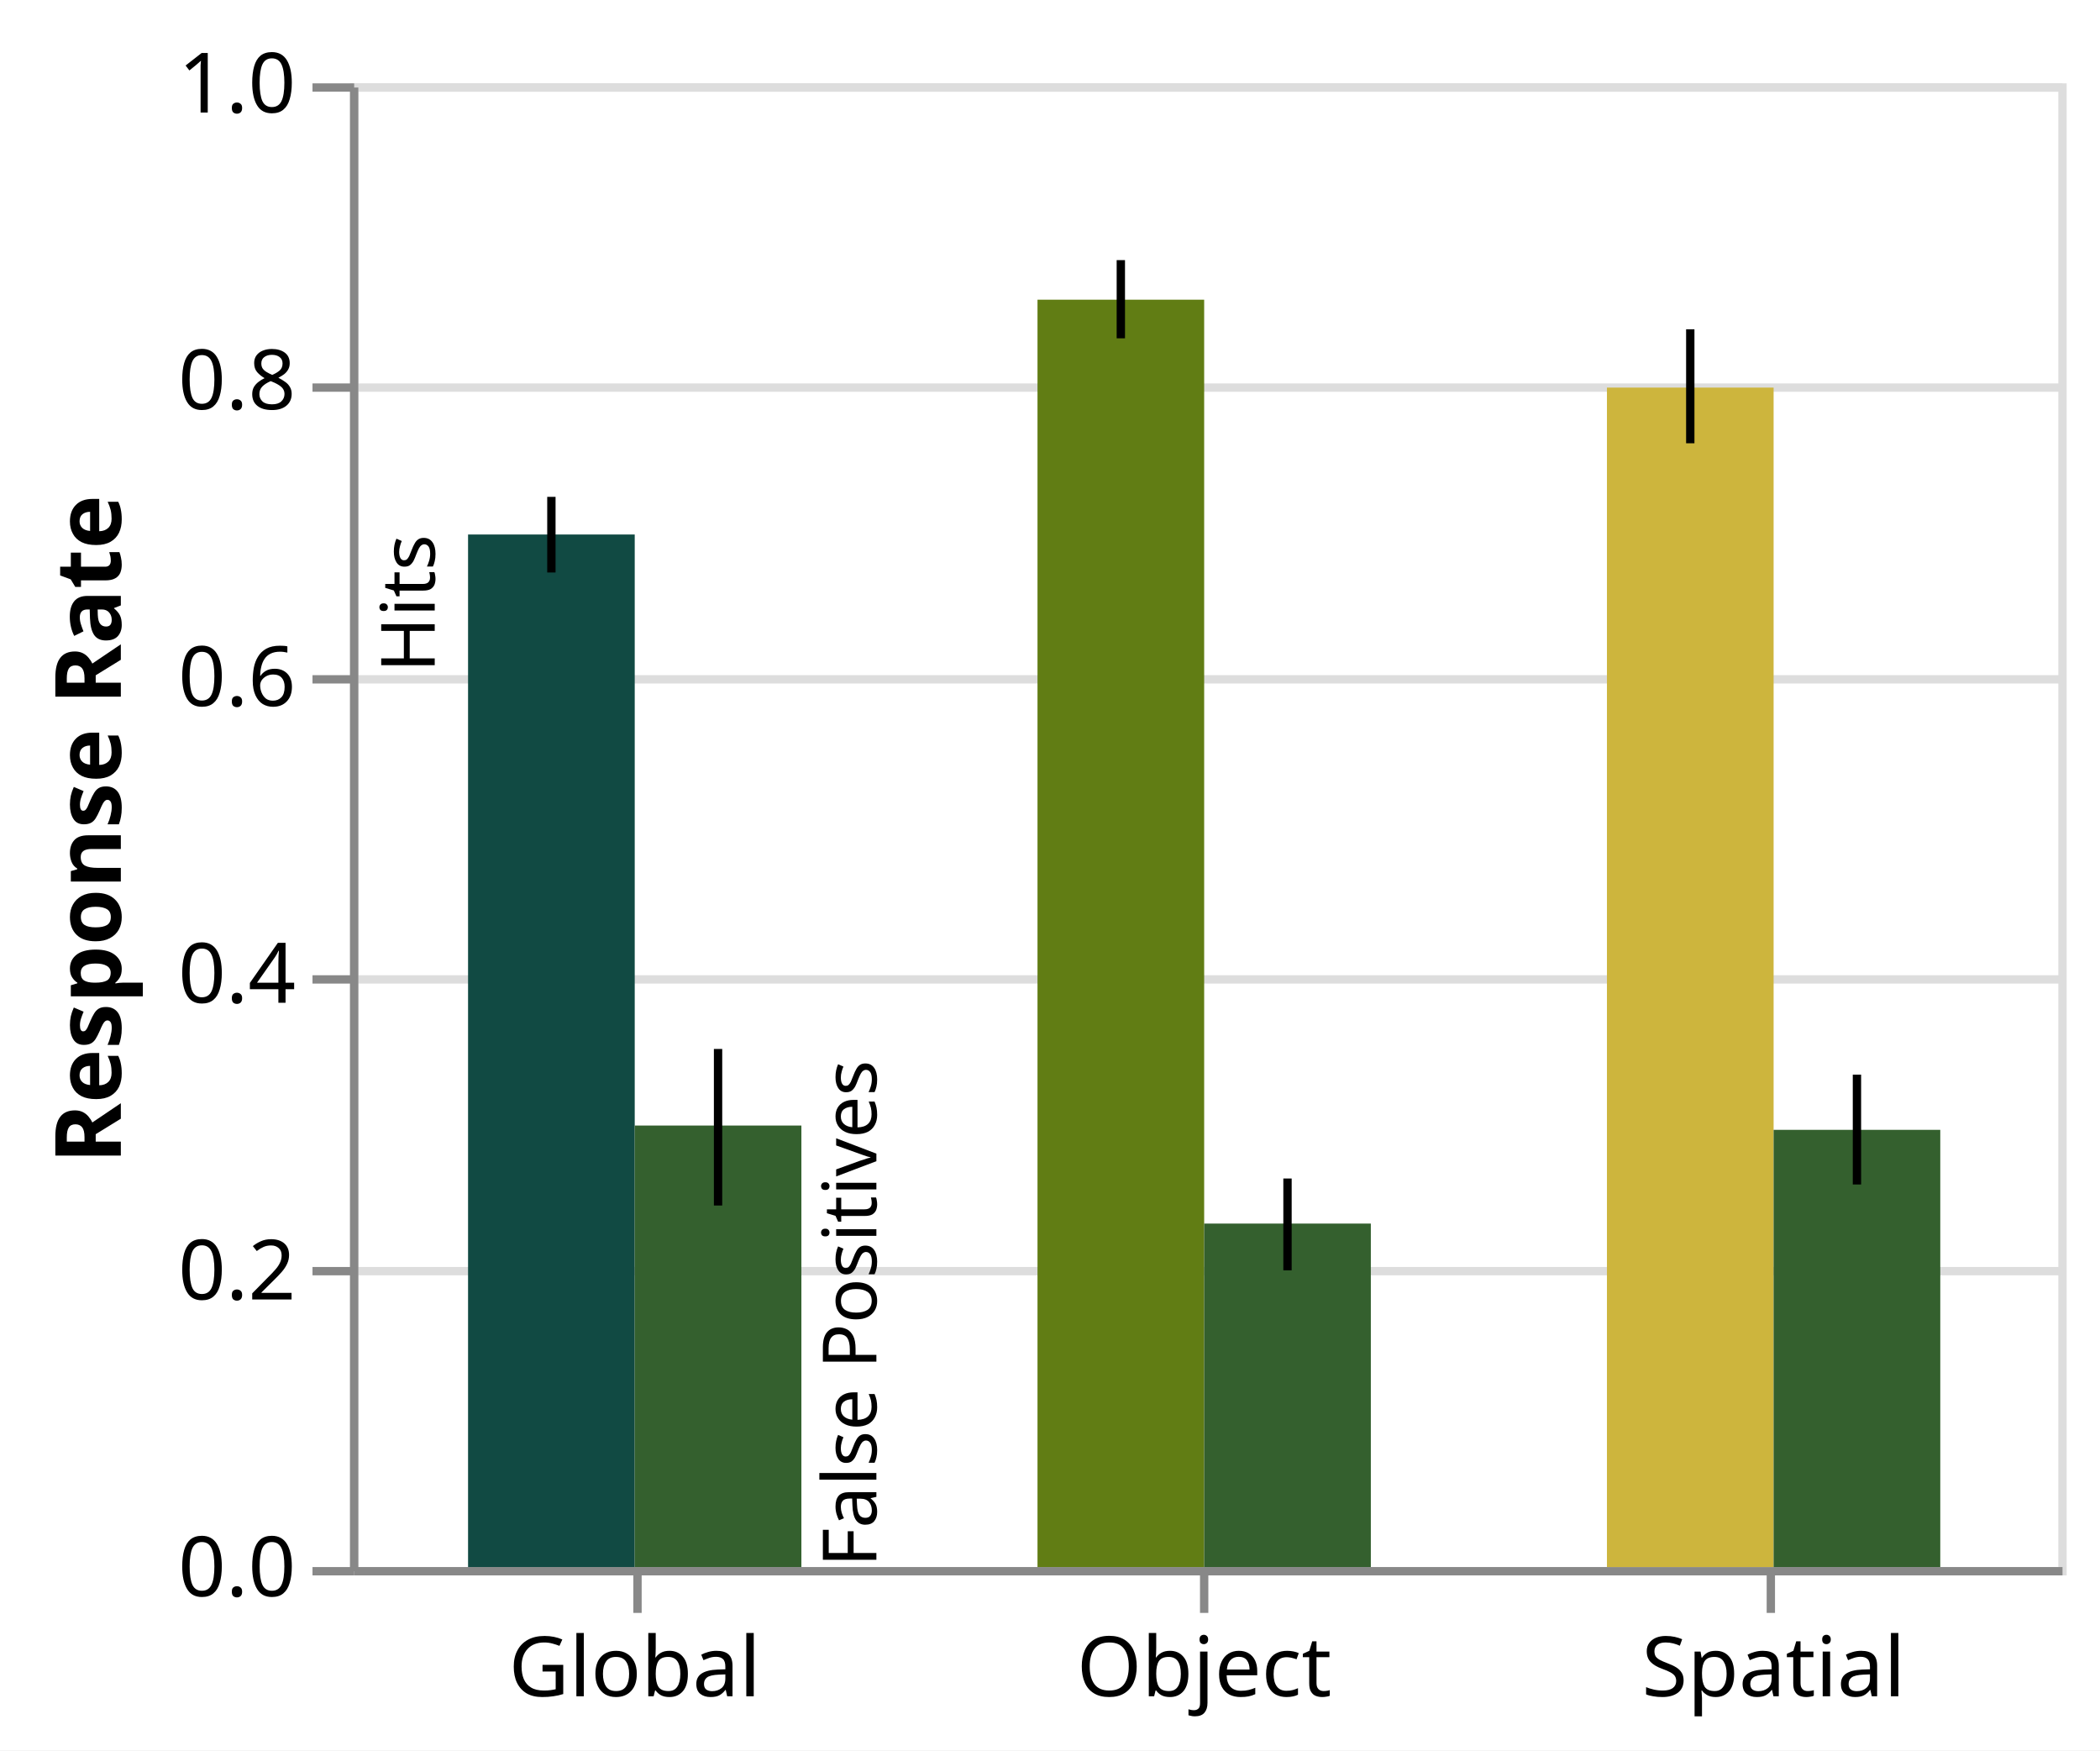
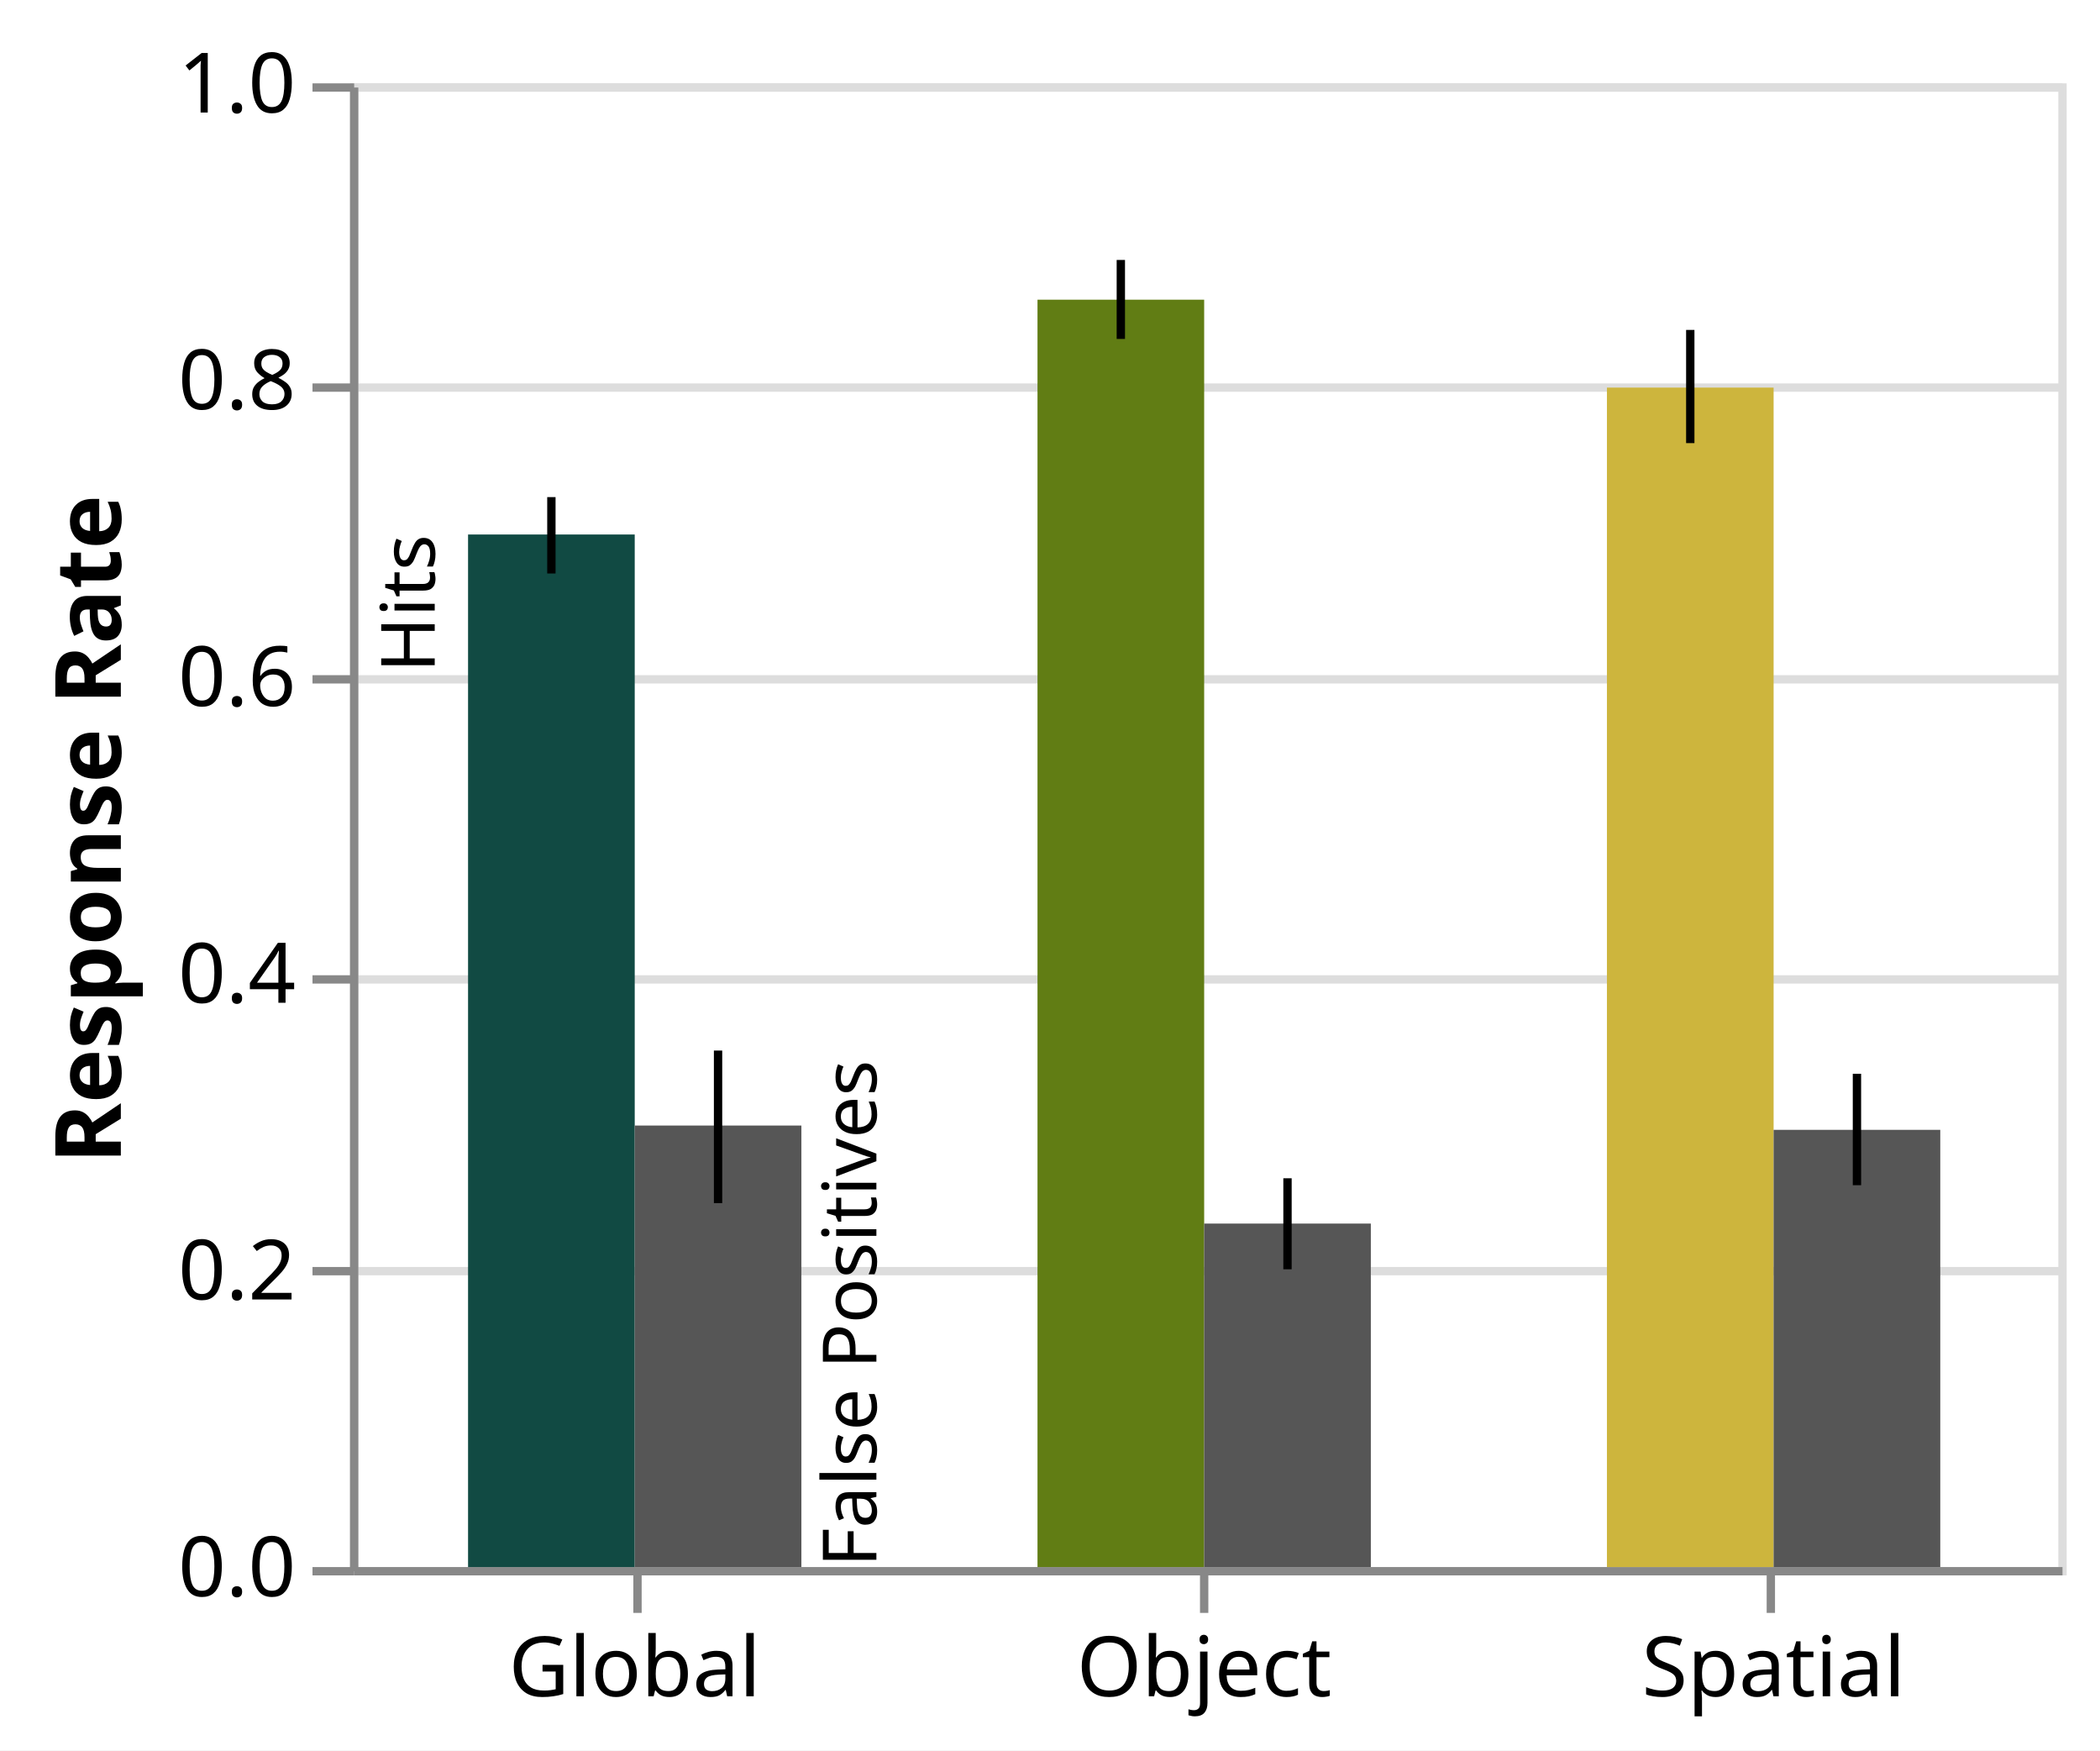
<svg xmlns="http://www.w3.org/2000/svg" class="marks" width="252" height="210" viewBox="0 0 252 210" version="1.1">
  <rect width="252" height="210" fill="white" />
  <g fill="none" stroke-miterlimit="10" transform="translate(42,10)">
    <g class="mark-group role-frame root" role="graphics-object" aria-roledescription="group mark container">
      <g transform="translate(0,0)">
        <path class="background" aria-hidden="true" d="M0.5,0.5h205v178h-205Z" stroke="#ddd" />
        <g>
          <g class="mark-group role-axis" aria-hidden="true">
            <g transform="translate(0.5,0.5)">
              <path class="background" aria-hidden="true" d="M0,0h0v0h0Z" pointer-events="none" />
              <g>
                <g class="mark-rule role-axis-grid" pointer-events="none">
                  <line transform="translate(0,178)" x2="205" y2="0" stroke="#ddd" stroke-width="1" opacity="1" />
                  <line transform="translate(0,142)" x2="205" y2="0" stroke="#ddd" stroke-width="1" opacity="1" />
                  <line transform="translate(0,107)" x2="205" y2="0" stroke="#ddd" stroke-width="1" opacity="1" />
                  <line transform="translate(0,71)" x2="205" y2="0" stroke="#ddd" stroke-width="1" opacity="1" />
                  <line transform="translate(0,36)" x2="205" y2="0" stroke="#ddd" stroke-width="1" opacity="1" />
                  <line transform="translate(0,0)" x2="205" y2="0" stroke="#ddd" stroke-width="1" opacity="1" />
                </g>
              </g>
              <path class="foreground" aria-hidden="true" d="" pointer-events="none" display="none" />
            </g>
          </g>
          <g class="mark-group role-axis" role="graphics-symbol" aria-roledescription="axis" aria-label="X-axis for a discrete scale with 3 values: global, object, spatial">
            <g transform="translate(0.5,178.5)">
              <path class="background" aria-hidden="true" d="M0,0h0v0h0Z" pointer-events="none" />
              <g>
                <g class="mark-rule role-axis-tick" pointer-events="none">
                  <line transform="translate(34,0)" x2="0" y2="5" stroke="#888" stroke-width="1" opacity="1" />
                  <line transform="translate(102,0)" x2="0" y2="5" stroke="#888" stroke-width="1" opacity="1" />
                  <line transform="translate(170,0)" x2="0" y2="5" stroke="#888" stroke-width="1" opacity="1" />
                </g>
                <g class="mark-text role-axis-label" pointer-events="none">
                  <text text-anchor="middle" transform="translate(33.66667,15)" font-family="sans-serif" font-size="10px" fill="#000" opacity="1">Global</text>
                  <text text-anchor="middle" transform="translate(102,15)" font-family="sans-serif" font-size="10px" fill="#000" opacity="1">Object</text>
                  <text text-anchor="middle" transform="translate(170.3333,15)" font-family="sans-serif" font-size="10px" fill="#000" opacity="1">Spatial</text>
                </g>
                <g class="mark-rule role-axis-domain" pointer-events="none">
                  <line transform="translate(0,0)" x2="205" y2="0" stroke="#888" stroke-width="1" opacity="1" />
                </g>
              </g>
              <path class="foreground" aria-hidden="true" d="" pointer-events="none" display="none" />
            </g>
          </g>
          <g class="mark-group role-axis" role="graphics-symbol" aria-roledescription="axis" aria-label="Y-axis titled 'Response Rate' for a linear scale with values from 0.0 to 1.0">
            <g transform="translate(0.5,0.5)">
              <path class="background" aria-hidden="true" d="M0,0h0v0h0Z" pointer-events="none" />
              <g>
                <g class="mark-rule role-axis-tick" pointer-events="none">
                  <line transform="translate(0,178)" x2="-5" y2="0" stroke="#888" stroke-width="1" opacity="1" />
                  <line transform="translate(0,142)" x2="-5" y2="0" stroke="#888" stroke-width="1" opacity="1" />
                  <line transform="translate(0,107)" x2="-5" y2="0" stroke="#888" stroke-width="1" opacity="1" />
                  <line transform="translate(0,71)" x2="-5" y2="0" stroke="#888" stroke-width="1" opacity="1" />
                  <line transform="translate(0,36)" x2="-5" y2="0" stroke="#888" stroke-width="1" opacity="1" />
                  <line transform="translate(0,0)" x2="-5" y2="0" stroke="#888" stroke-width="1" opacity="1" />
                </g>
                <g class="mark-text role-axis-label" pointer-events="none">
                  <text text-anchor="end" transform="translate(-7,181)" font-family="sans-serif" font-size="10px" fill="#000" opacity="1">0.0</text>
                  <text text-anchor="end" transform="translate(-7,145.4)" font-family="sans-serif" font-size="10px" fill="#000" opacity="1">0.2</text>
                  <text text-anchor="end" transform="translate(-7,109.8)" font-family="sans-serif" font-size="10px" fill="#000" opacity="1">0.4</text>
                  <text text-anchor="end" transform="translate(-7,74.2)" font-family="sans-serif" font-size="10px" fill="#000" opacity="1">0.6</text>
                  <text text-anchor="end" transform="translate(-7,38.6)" font-family="sans-serif" font-size="10px" fill="#000" opacity="1">0.8</text>
                  <text text-anchor="end" transform="translate(-7,3)" font-family="sans-serif" font-size="10px" fill="#000" opacity="1">1.0</text>
                </g>
                <g class="mark-rule role-axis-domain" pointer-events="none">
                  <line transform="translate(0,178)" x2="0" y2="-178" stroke="#888" stroke-width="1" opacity="1" />
                </g>
                <g class="mark-text role-axis-title" pointer-events="none">
                  <text text-anchor="middle" transform="translate(-26,89) rotate(-90) translate(0,-2)" font-family="sans-serif" font-size="11px" font-weight="bold" fill="#000" opacity="1">Response Rate</text>
                </g>
              </g>
              <path class="foreground" aria-hidden="true" d="" pointer-events="none" display="none" />
            </g>
          </g>
          <g class="mark-rect role-mark layer_0_marks" role="graphics-object" aria-roledescription="rect mark container">
            <path aria-label=": global; Response Rate: 0.695934139785; condition: global" role="graphics-symbol" aria-roledescription="bar" d="M14.167,54.124h20v123.876h-20Z" fill="#114A43" />
            <path aria-label=": spatial; Response Rate: 0.794946236559; condition: spatial" role="graphics-symbol" aria-roledescription="bar" d="M150.833,36.5h20v141.5h-20Z" fill="#CDB53D" />
            <path aria-label=": object; Response Rate: 0.854193548387; condition: object" role="graphics-symbol" aria-roledescription="bar" d="M82.5,25.954h20v152.046h-20Z" fill="#617D14" />
          </g>
          <g class="mark-rect role-mark layer_1_marks" role="graphics-object" aria-roledescription="rect mark container">
-             <path aria-label=": global; Mean of prop: 0.297580645161" role="graphics-symbol" aria-roledescription="bar" d="M34.167,125.031h20v52.969h-20Z" fill="#34602E" />
-             <path aria-label=": spatial; Mean of prop: 0.294677419355" role="graphics-symbol" aria-roledescription="bar" d="M170.833,125.547h20v52.453h-20Z" fill="#34602E" />
-             <path aria-label=": object; Mean of prop: 0.231505376344" role="graphics-symbol" aria-roledescription="bar" d="M102.5,136.792h20v41.208h-20Z" fill="#34602E" />
+             <path aria-label=": global; Mean of prop: 0.297580645161" role="graphics-symbol" aria-roledescription="bar" d="M34.167,125.031h20v52.969h-20Z" fill="#565656" />
+             <path aria-label=": spatial; Mean of prop: 0.294677419355" role="graphics-symbol" aria-roledescription="bar" d="M170.833,125.547h20v52.453h-20Z" fill="#565656" />
+             <path aria-label=": object; Mean of prop: 0.231505376344" role="graphics-symbol" aria-roledescription="bar" d="M102.5,136.792h20v41.208h-20Z" fill="#565656" />
          </g>
          <g class="mark-rule role-mark layer_2_marks" role="graphics-object" aria-roledescription="rule mark container">
-             <line aria-label=": 0.670327620968; upper: 0.721303763441" role="graphics-symbol" aria-roledescription="rule mark" transform="translate(24.16667,58.68168)" x2="0" y2="-9.074" stroke="black" />
-             <line aria-label=": 0.757419354839; upper: 0.834247311828" role="graphics-symbol" aria-roledescription="rule mark" transform="translate(160.8333,43.17935)" x2="0" y2="-13.675" stroke="black" />
-             <line aria-label=": 0.828169354839; upper: 0.880860215054" role="graphics-symbol" aria-roledescription="rule mark" transform="translate(92.5,30.58585)" x2="0" y2="-9.379" stroke="black" />
+             <line aria-label=": 0.669656418011; upper: 0.721136592742" role="graphics-symbol" aria-roledescription="rule mark" transform="translate(24.16667,58.80116)" x2="0" y2="-9.163" stroke="black" />
+             <line aria-label=": 0.757525537634; upper: 0.833818548387" role="graphics-symbol" aria-roledescription="rule mark" transform="translate(160.8333,43.16045)" x2="0" y2="-13.58" stroke="black" />
+             <line aria-label=": 0.827741935484; upper: 0.880970430108" role="graphics-symbol" aria-roledescription="rule mark" transform="translate(92.5,30.66194)" x2="0" y2="-9.475" stroke="black" />
          </g>
          <g class="mark-rule role-mark layer_3_marks" role="graphics-object" aria-roledescription="rule mark container">
-             <line aria-label=": 0.243679435484; upper: 0.349193548387" role="graphics-symbol" aria-roledescription="rule mark" transform="translate(44.16667,134.6251)" x2="0" y2="-18.782" stroke="black" />
-             <line aria-label=": 0.25784811828; upper: 0.33188172043" role="graphics-symbol" aria-roledescription="rule mark" transform="translate(180.8333,132.103)" x2="0" y2="-13.178" stroke="black" />
-             <line aria-label=": 0.2; upper: 0.261883064516" role="graphics-symbol" aria-roledescription="rule mark" transform="translate(112.5,142.4)" x2="0" y2="-11.015" stroke="black" />
+             <line aria-label=": 0.24529233871; upper: 0.34811827957" role="graphics-symbol" aria-roledescription="rule mark" transform="translate(44.16667,134.338)" x2="0" y2="-18.303" stroke="black" />
+             <line aria-label=": 0.257364247312; upper: 0.33247311828" role="graphics-symbol" aria-roledescription="rule mark" transform="translate(180.8333,132.1892)" x2="0" y2="-13.369" stroke="black" />
+             <line aria-label=": 0.200698924731; upper: 0.262044354839" role="graphics-symbol" aria-roledescription="rule mark" transform="translate(112.5,142.2756)" x2="0" y2="-10.919" stroke="black" />
          </g>
          <g class="mark-text role-mark layer_4_marks" role="graphics-object" aria-roledescription="text mark container">
            <text aria-label=": global; Mean of prop: 0.695934139785" role="graphics-symbol" aria-roledescription="text mark" text-anchor="end" transform="translate(34.16667,54.12372) rotate(-90) translate(0,-24)" font-family="sans-serif" font-size="9px" fill="black">Hits</text>
          </g>
          <g class="mark-text role-mark layer_5_marks" role="graphics-object" aria-roledescription="text mark container">
            <text aria-label=": global" role="graphics-symbol" aria-roledescription="text mark" text-anchor="start" transform="translate(34.16667,178) rotate(-90) translate(0,29)" font-family="sans-serif" font-size="9px" fill="black">False Positives</text>
          </g>
        </g>
        <path class="foreground" aria-hidden="true" d="" display="none" />
      </g>
    </g>
  </g>
</svg>
